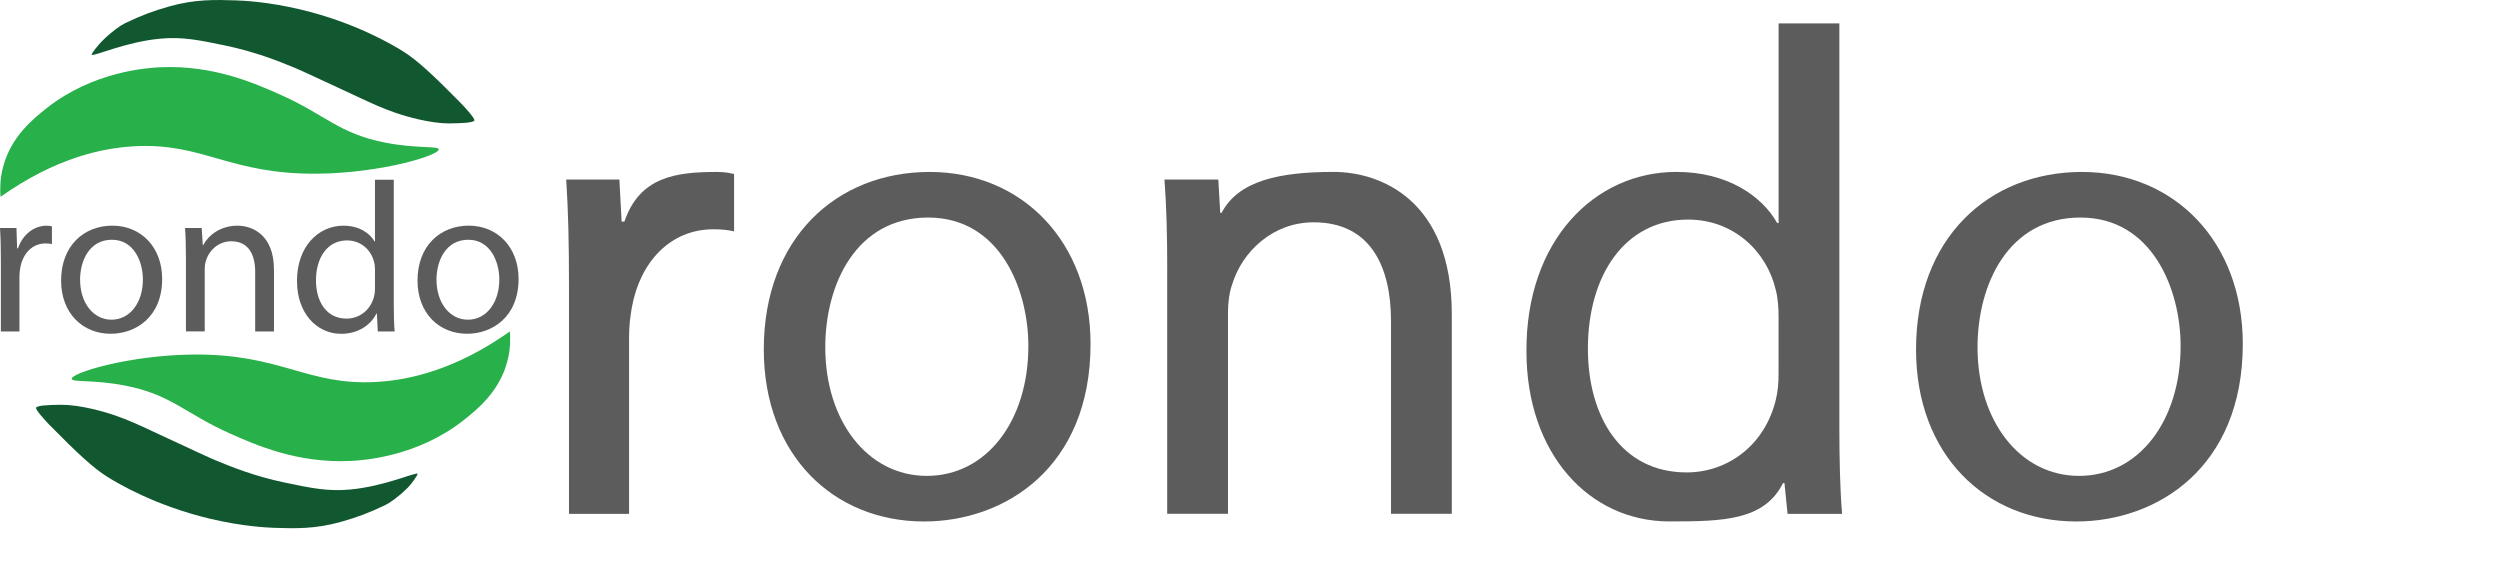
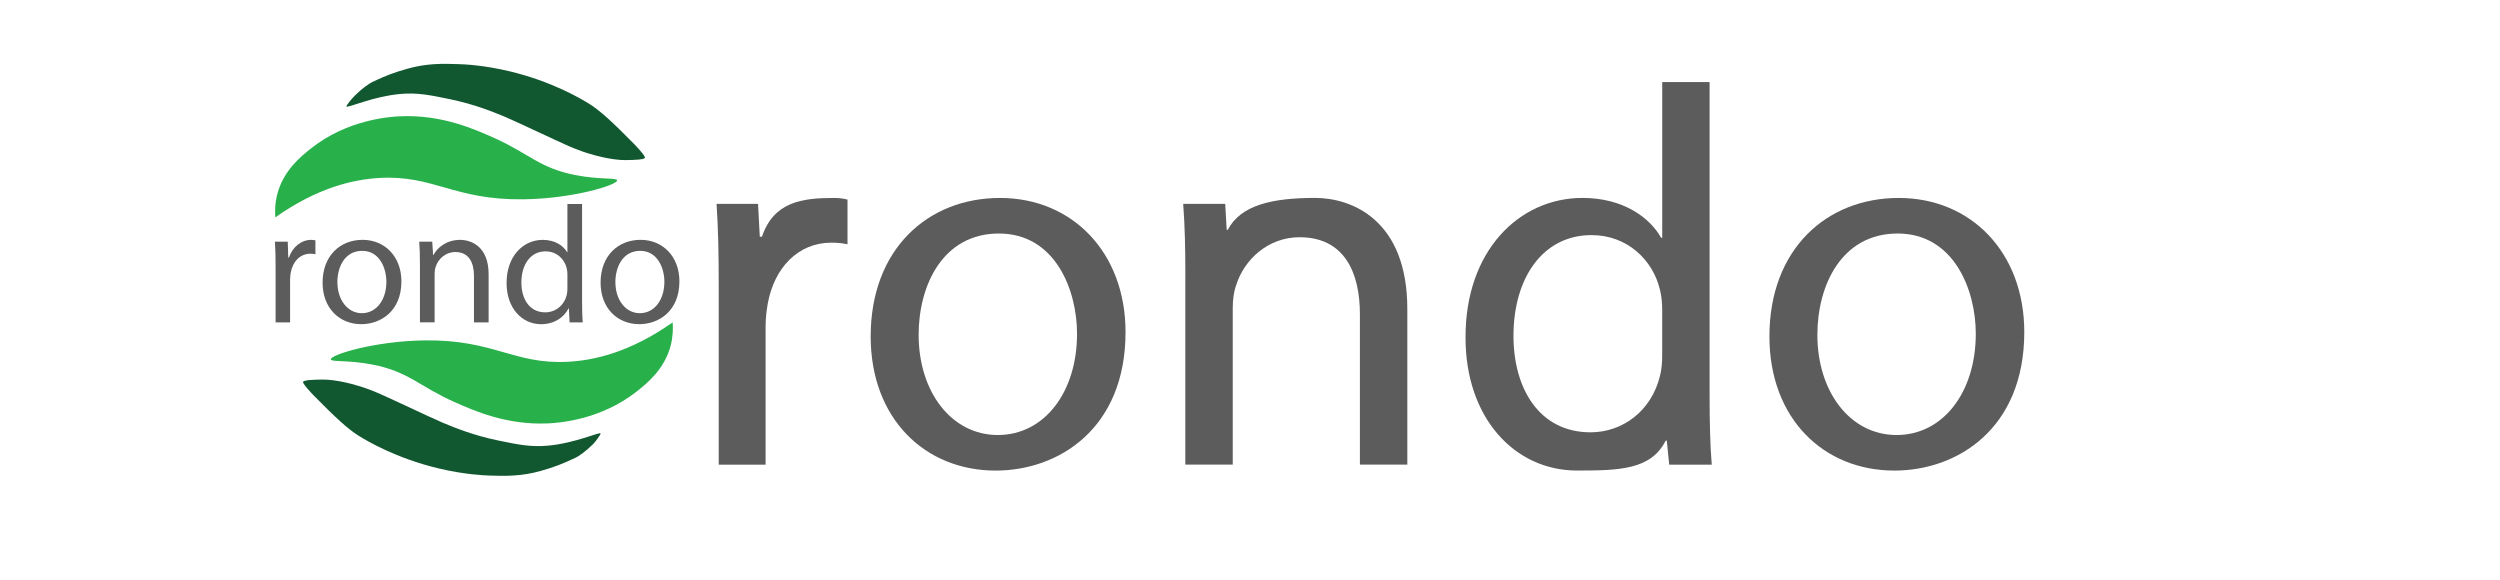
- <svg xmlns="http://www.w3.org/2000/svg" version="1.1" viewBox="0 0 577.35 133.8" preserveAspectRatio="xMidYMid meet" height="100%" width="auto" style="display: block;">
+ <svg xmlns="http://www.w3.org/2000/svg" version="1.1" viewBox="-81.4 -18.9 740.2 171.5" preserveAspectRatio="xMidYMid meet" style="display: block;">
  <g fill="#5c5c5c">
    <path d="m131.4,65.55c0-9.09-.16-16.91-.64-24.09h12.28l.52,9.72h.64c3.51-10.37,11.92-11.47,21.34-11.47,1.6,0,2.71.16,3.99.48v13.24c-1.44-.32-2.87-.48-4.79-.48-9.89,0-16.91,7.5-18.82,18.03-.32,1.91-.64,4.15-.64,6.54v41.16h-13.88v-53.12Z" />
    <path d="m251.85,79.43c0,28.56-19.78,41-38.45,41-20.9,0-37.01-15.32-37.01-39.72,0-25.84,16.91-41,38.29-41s37.17,16.11,37.17,39.72Zm-61.26.8c0,16.91,9.73,29.67,23.45,29.67s23.45-12.6,23.45-29.99c0-13.08-6.54-29.67-23.13-29.67s-23.77,15.31-23.77,29.99Z" fill-rule="evenodd" />
    <path d="m269.56,62.36c0-7.98-.16-14.52-.64-20.9h12.44l.44,7.69h.32c3.83-7.34,13.12-9.45,25.88-9.45,10.69,0,27.28,6.38,27.28,32.86v46.1h-14.04v-44.51c0-12.44-4.63-22.81-17.87-22.81-9.25,0-16.43,6.54-18.82,14.36-.64,1.75-.96,4.15-.96,6.54v46.42h-14.04v-56.31Z" fill-rule="evenodd" />
    <path d="m424.78,5.4v93.33c0,6.86.16,14.68.64,19.94h-12.6l-.72-7.12h-.32c-4.31,8.61-13.64,8.87-26.24,8.87-18.67,0-33.02-15.79-33.02-39.24-.16-25.69,15.79-41.48,34.62-41.48,11.8,0,19.78,5.58,23.29,11.81h.32V5.4h14.04Zm-14.04,67.48c0-1.75-.16-4.15-.64-5.9-2.07-8.93-9.73-16.27-20.26-16.27-14.52,0-23.13,12.76-23.13,29.83,0,15.63,7.66,28.56,22.81,28.56,9.41,0,18.03-6.22,20.58-16.75.48-1.92.64-3.83.64-6.06v-13.4Z" fill-rule="evenodd" />
    <path d="m517.95,79.43c0,28.56-19.78,41-38.45,41-20.9,0-37.01-15.32-37.01-39.72,0-25.84,16.91-41,38.29-41s37.17,16.11,37.17,39.72Zm-61.26.8c0,16.91,9.73,29.67,23.45,29.67s23.45-12.6,23.45-29.99c0-13.08-6.54-29.67-23.13-29.67s-23.77,15.31-23.77,29.99Z" fill-rule="evenodd" />
  </g>
  <path d="m.12,45.45c12.67-8.95,23.35-11.23,30.75-11.66,16.13-.94,22.02,6.57,42.62,6.32,14.81-.18,27.97-4.26,27.83-5.62-.09-.83-5.09-.14-12.3-1.54-10.79-2.1-13.75-6.4-24.31-11.1-5.85-2.6-15.45-6.87-27.68-6.32-3.11.14-15.55,1-26.21,9.41-3.22,2.54-8.29,6.66-10.11,13.62C-.02,41.35-.01,43.78.12,45.45Z" fill="#28b04b" fill-rule="evenodd" />
  <path d="m21.2,12.65c.45.43,7.85-2.99,15.83-3.72,5.11-.47,8.89.32,14.79,1.54,7.24,1.5,12.58,3.68,16.26,5.2,1.56.64,5.92,2.68,14.64,6.74,3.18,1.48,5.37,2.51,8.64,3.65.58.2,5.88,2.02,10.84,2.39,1.13.08,2.03.06,3.81,0,3.04-.1,3.29-.42,3.51-.56.46-.3-2.39-3.36-3.11-4.09-6.37-6.48-10.18-9.99-13.29-11.92-2.41-1.5-11.04-6.67-23.72-9.69C61.86.4,56.2.14,54.45.09c-4.72-.16-9.5-.28-15.38,1.4-3.89,1.11-6.21,1.98-10.21,3.88-.98.46-3.14,1.98-5.16,3.99-.81.8-2.74,3.07-2.5,3.3Z" fill="#115830" fill-rule="evenodd" />
  <path d="m117.76,76.54c-12.67,8.95-23.35,11.23-30.75,11.66-16.13.94-22.02-6.57-42.62-6.32-14.81.18-27.97,4.26-27.83,5.62.09.83,5.09.14,12.3,1.54,10.79,2.1,13.75,6.4,24.31,11.1,5.85,2.6,15.45,6.87,27.68,6.32,3.11-.14,15.55-1,26.21-9.41,3.22-2.54,8.29-6.66,10.11-13.62.72-2.78.72-5.21.59-6.88Z" fill="#28b04b" fill-rule="evenodd" />
  <path d="m96.44,109.42c-.27-.5-7.61,2.91-15.59,3.63-5.11.47-8.89-.32-14.79-1.54-7.24-1.5-12.58-3.68-16.26-5.2-1.56-.64-5.92-2.68-14.64-6.74-3.18-1.48-5.37-2.51-8.64-3.65-.58-.2-5.88-2.02-10.84-2.39-1.13-.08-2.03-.06-3.81,0-3.04.1-3.29.42-3.51.56-.46.3,2.39,3.36,3.11,4.09,6.37,6.48,10.18,9.99,13.29,11.92,2.41,1.5,11.04,6.67,23.72,9.69,7.53,1.79,13.19,2.05,14.94,2.11,4.72.16,9.5.28,15.38-1.4,3.89-1.11,6.21-1.98,10.21-3.88.98-.46,2.98-1.83,5.16-3.99.81-.8,2.38-2.99,2.26-3.21Z" fill="#115830" fill-rule="evenodd" />
  <g fill="#5c5c5c">
    <path d="m.2,60.11c0-2.81-.05-5.23-.2-7.45h3.8l.15,4.69h.2c1.09-3.21,3.7-5.23,6.61-5.23.49,0,.84.05,1.23.15v4.1c-.44-.1-.89-.15-1.48-.15-3.06,0-5.23,2.32-5.82,5.58-.1.59-.2,1.28-.2,2.02v12.73H.2v-16.43Z" fill-rule="evenodd" />
    <path d="m37.45,64.4c0,8.83-6.12,12.68-11.89,12.68-6.46,0-11.45-4.74-11.45-12.29,0-8,5.23-12.68,11.84-12.68s11.5,4.98,11.5,12.29Zm-18.95.25c0,5.23,3.01,9.18,7.25,9.18s7.25-3.9,7.25-9.28c0-4.05-2.02-9.18-7.16-9.18s-7.35,4.74-7.35,9.28Z" fill-rule="evenodd" />
    <path d="m42.93,59.12c0-2.47-.05-4.49-.2-6.46h3.85l.25,3.95h.1c1.18-2.27,3.95-4.49,7.9-4.49,3.31,0,8.44,1.97,8.44,10.17v14.26h-4.34v-13.77c0-3.85-1.43-7.06-5.53-7.06-2.86,0-5.08,2.02-5.82,4.44-.2.54-.3,1.28-.3,2.02v14.36h-4.34v-17.42Z" fill-rule="evenodd" />
    <path d="m90.94,41.51v28.87c0,2.12.05,4.54.2,6.17h-3.9l-.2-4.15h-.1c-1.33,2.67-4.24,4.69-8.14,4.69-5.77,0-10.21-4.89-10.21-12.14-.05-7.95,4.89-12.83,10.71-12.83,3.65,0,6.12,1.73,7.2,3.65h.1v-14.26h4.34Zm-4.34,20.87c0-.54-.05-1.28-.2-1.83-.64-2.76-3.01-5.03-6.27-5.03-4.49,0-7.16,3.95-7.16,9.23,0,4.84,2.37,8.83,7.06,8.83,2.91,0,5.58-1.92,6.37-5.18.15-.59.2-1.18.2-1.88v-4.15Z" fill-rule="evenodd" />
    <path d="m119.76,64.4c0,8.83-6.12,12.68-11.89,12.68-6.46,0-11.45-4.74-11.45-12.29,0-8,5.23-12.68,11.84-12.68s11.5,4.98,11.5,12.29Zm-18.95.25c0,5.23,3.01,9.18,7.25,9.18s7.25-3.9,7.25-9.28c0-4.05-2.02-9.18-7.16-9.18s-7.35,4.74-7.35,9.28Z" fill-rule="evenodd" />
  </g>
</svg>
